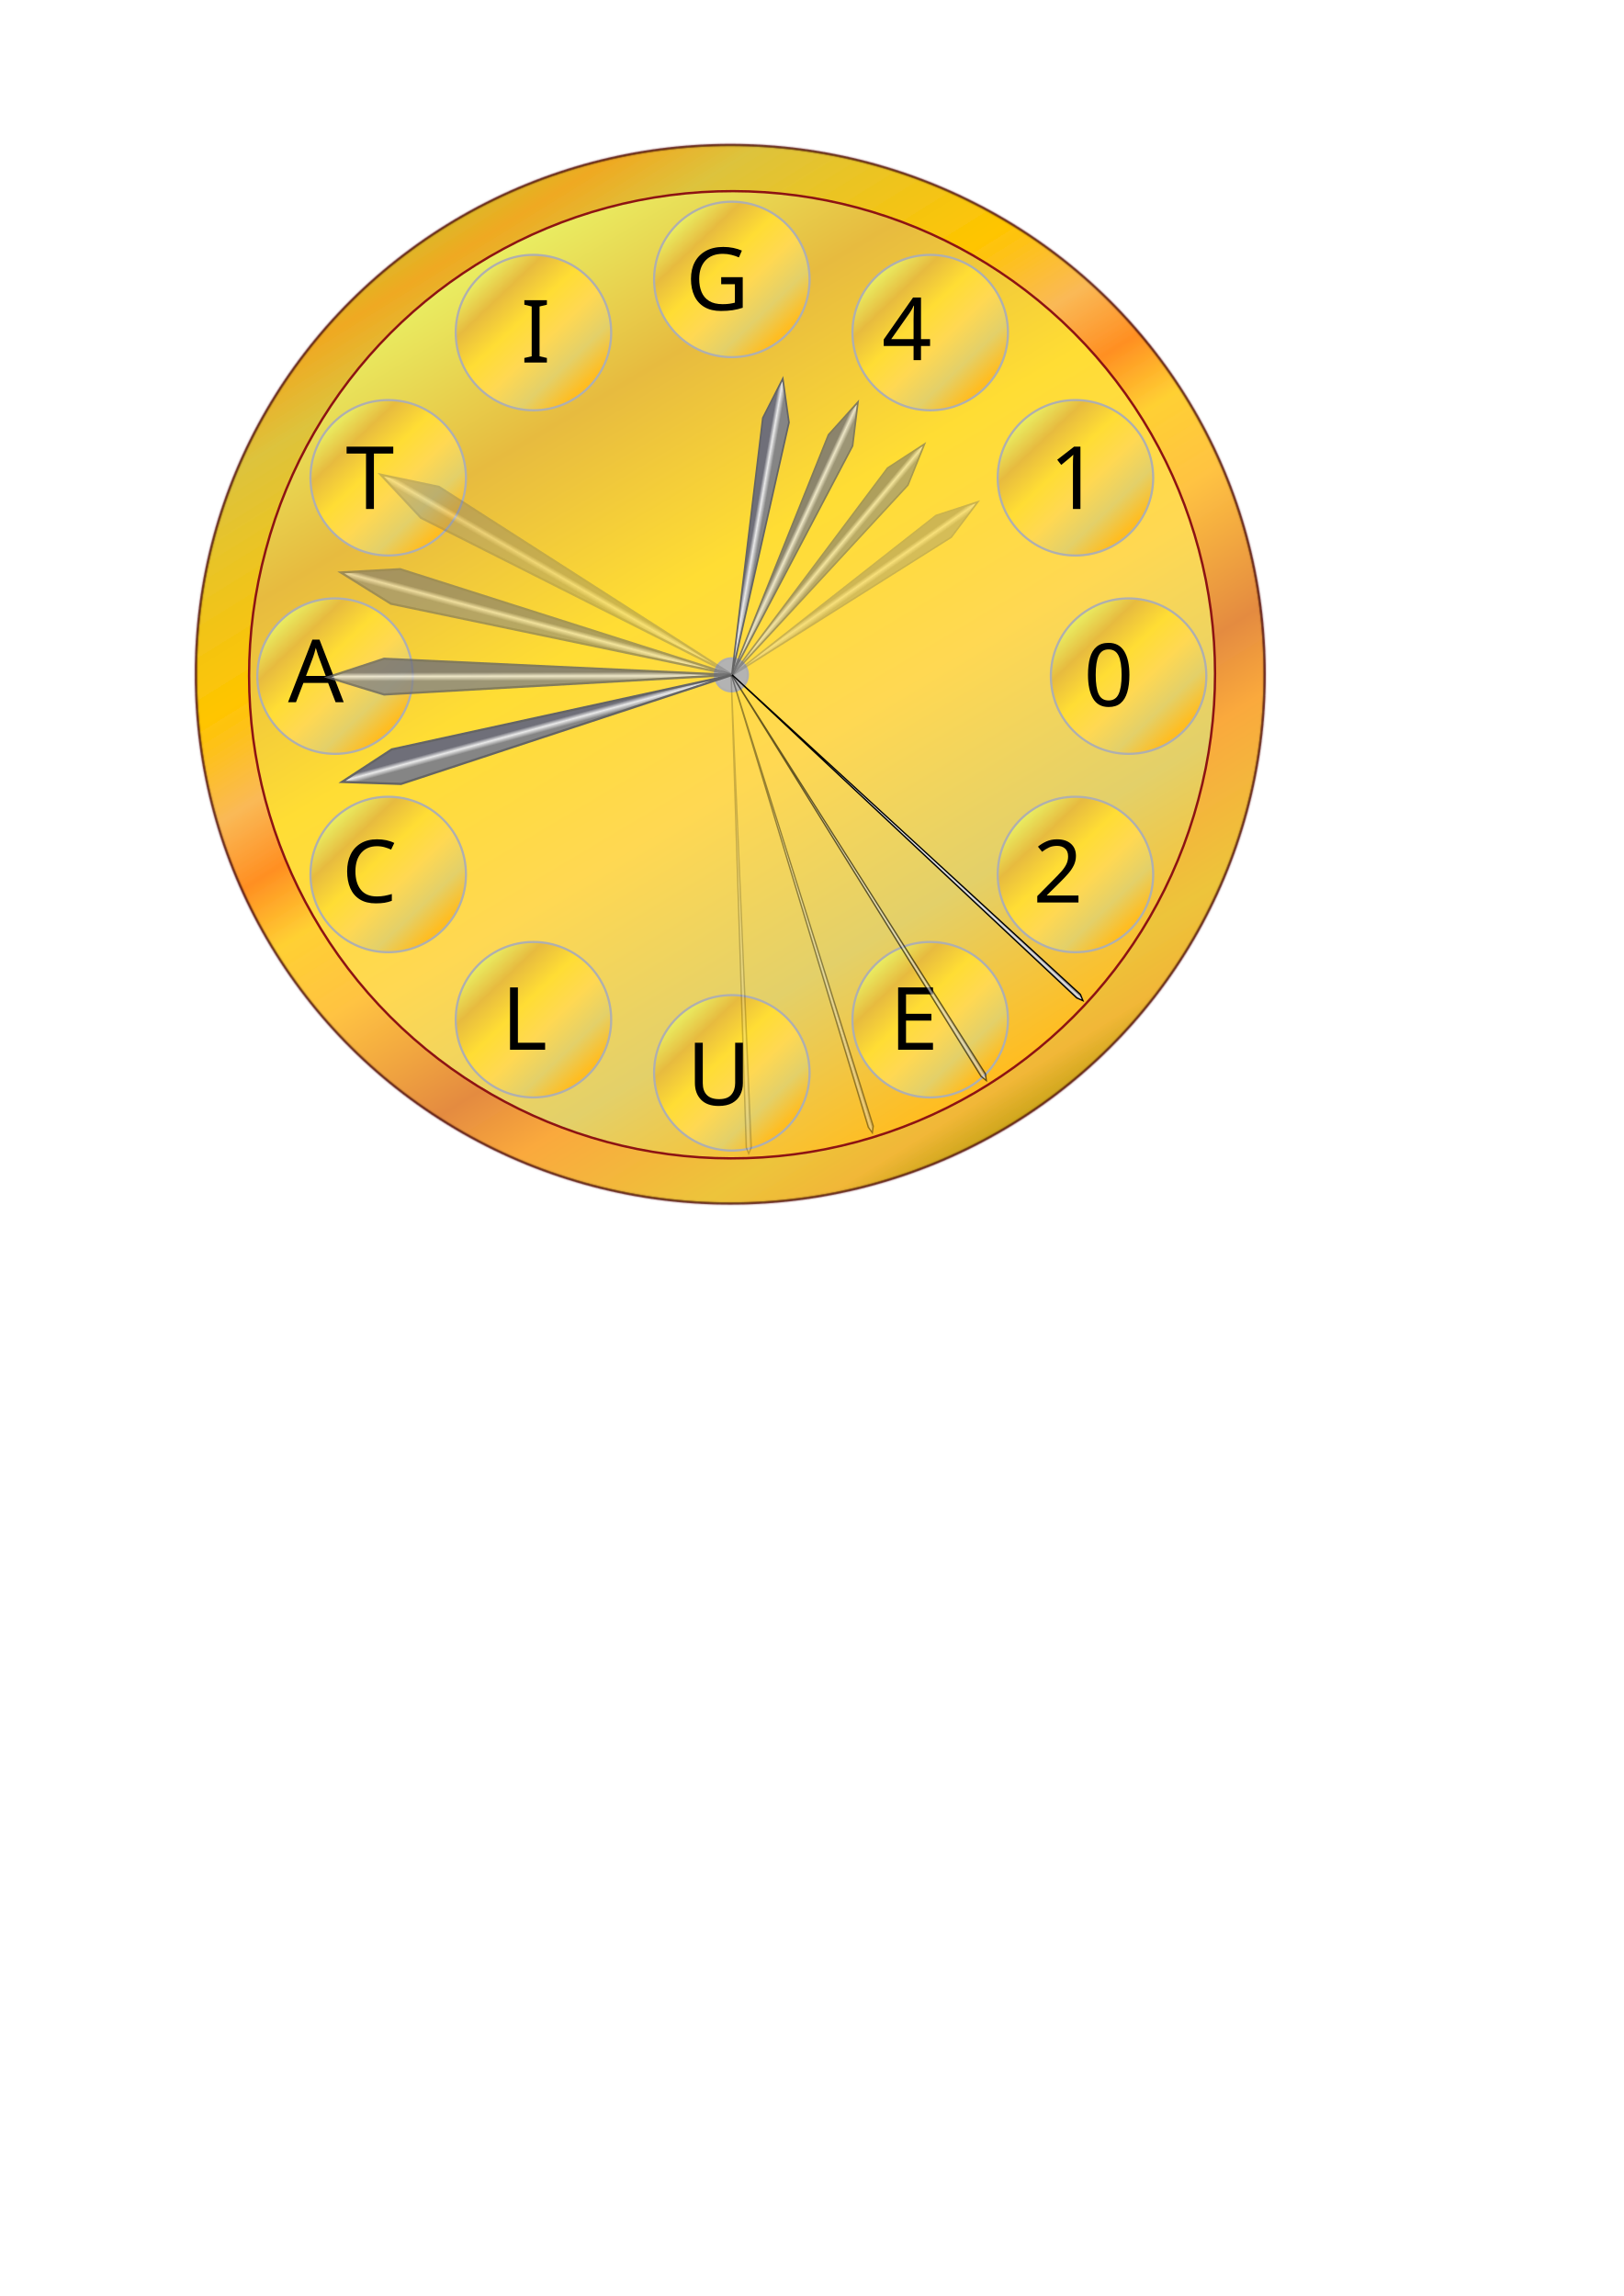
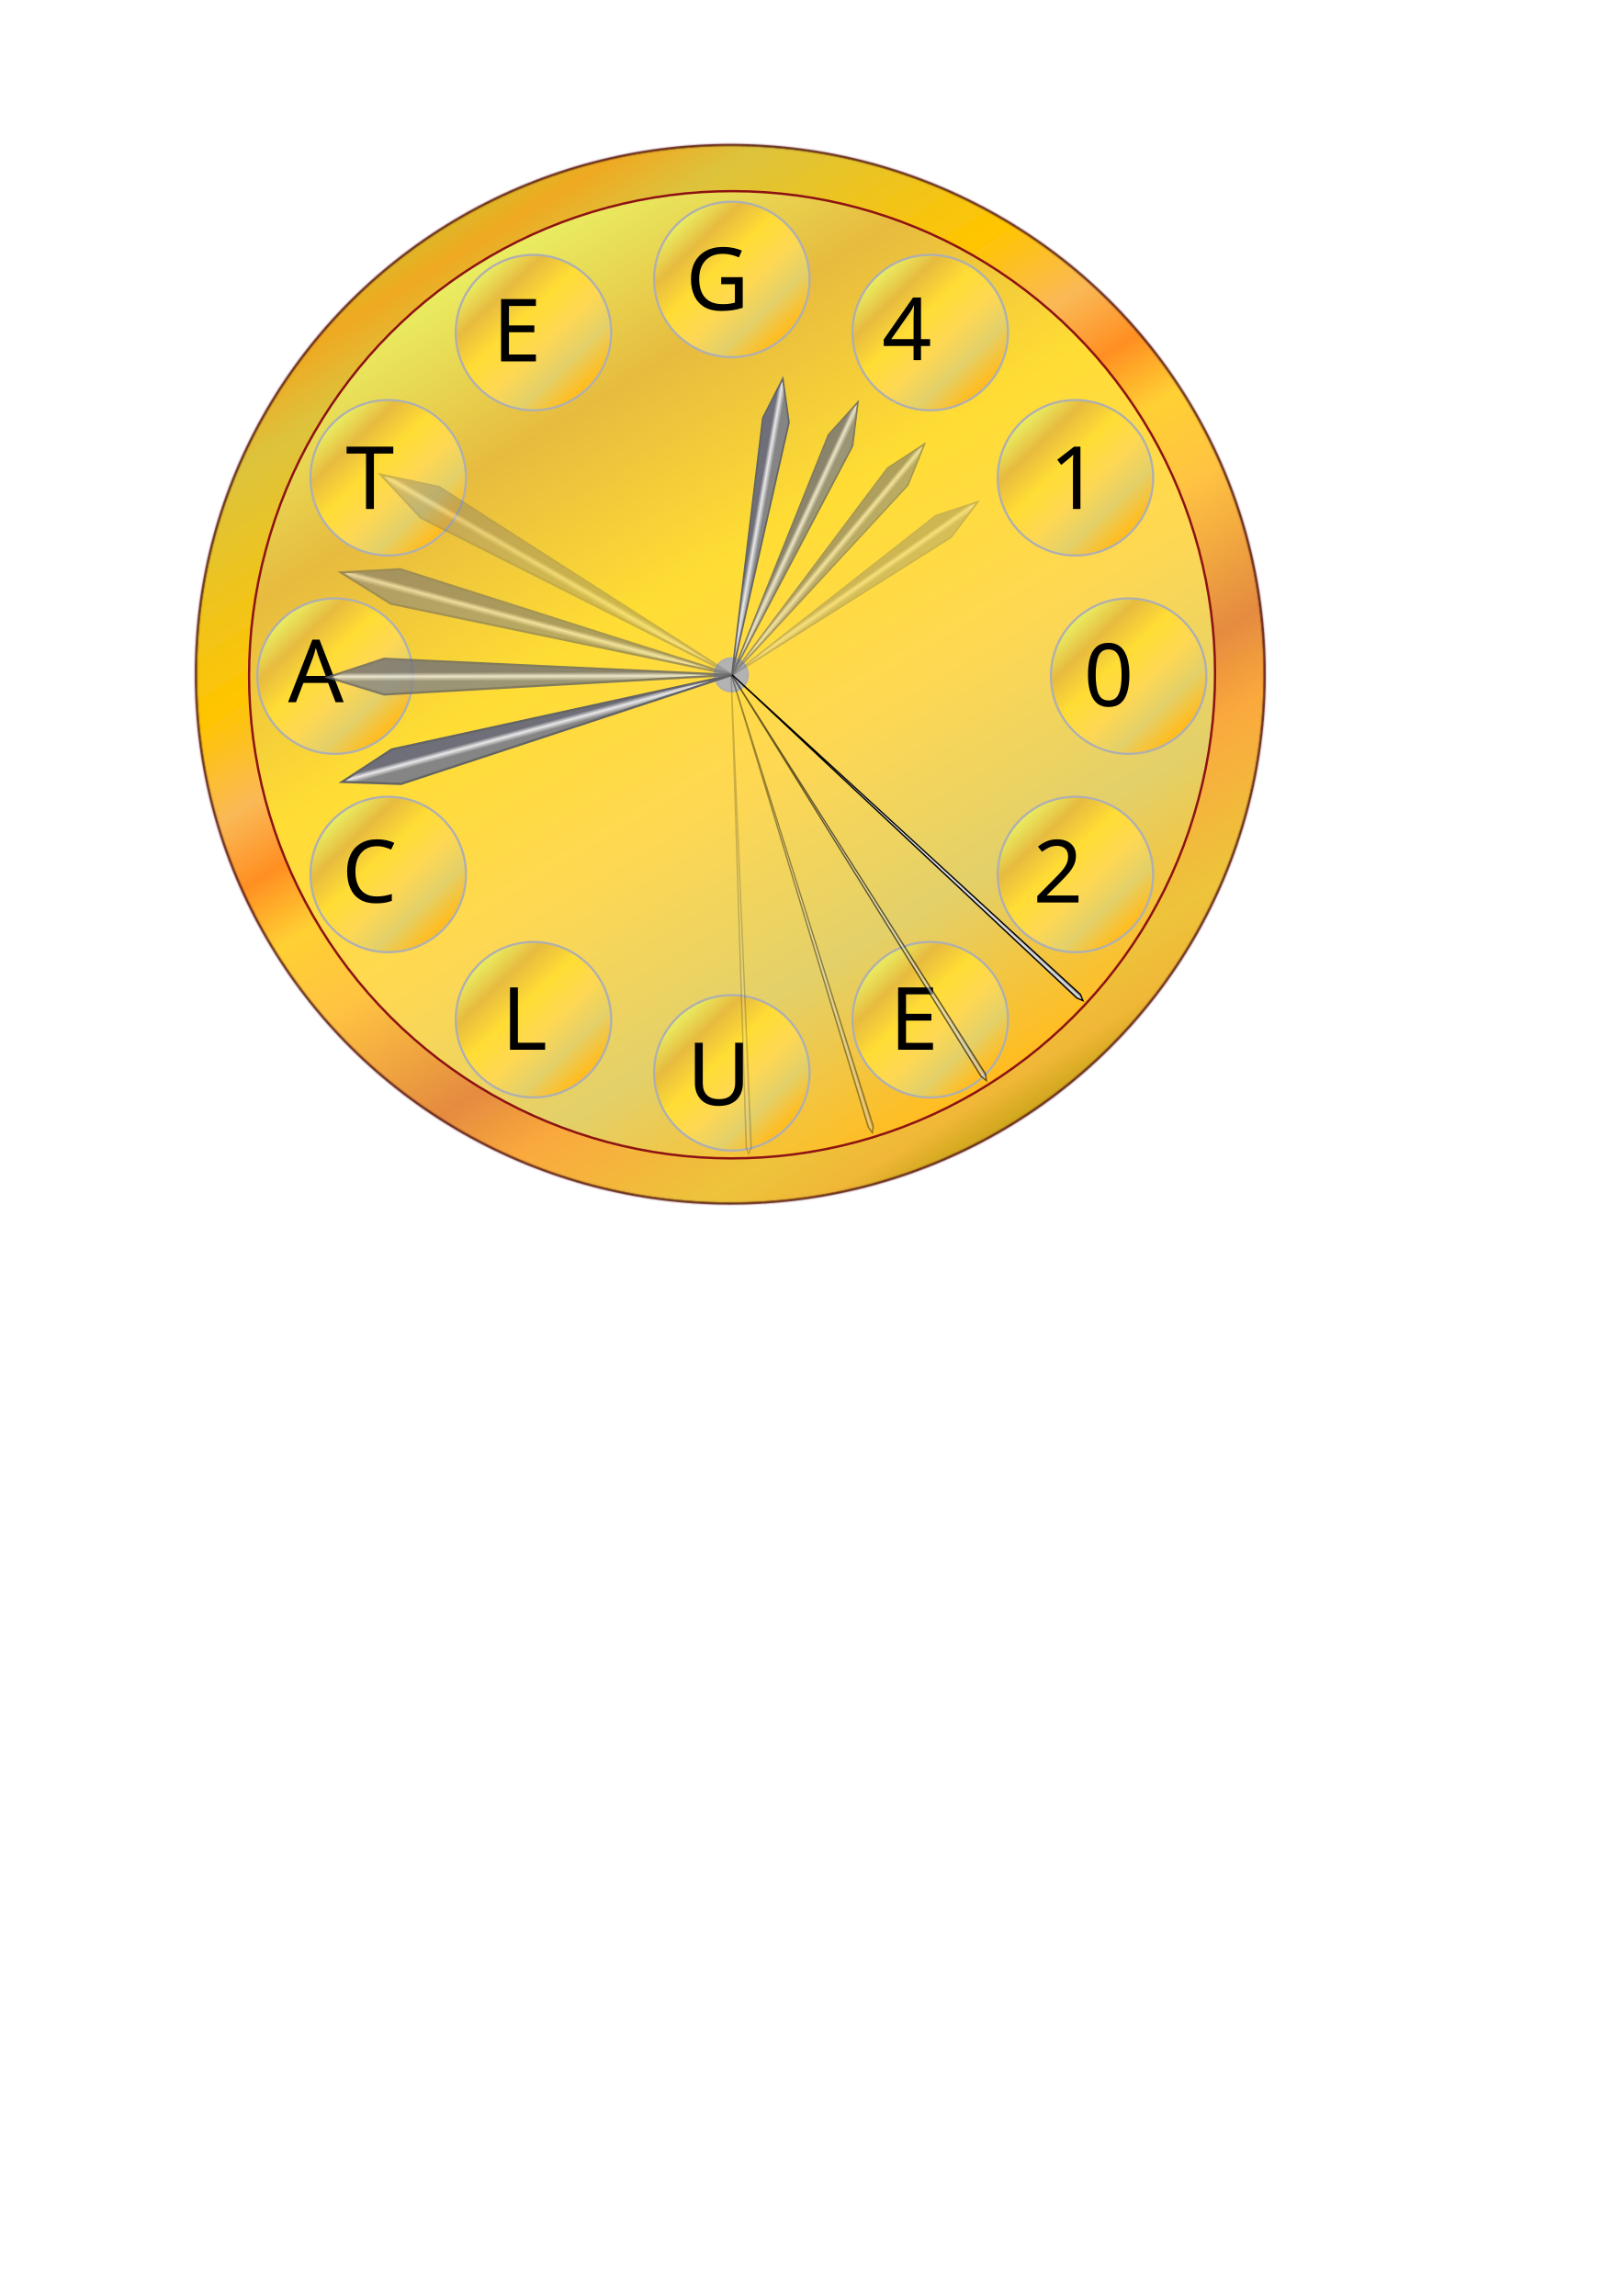
<svg xmlns="http://www.w3.org/2000/svg" xmlns:ns1="http://www.openswatchbook.org/uri/2009/osb" xmlns:xlink="http://www.w3.org/1999/xlink" width="744.094" height="1052.362" id="svg2" version="1.1">
  <defs id="defs4">
    <linearGradient id="linearGradient5671">
      <stop id="stop5673" offset="0" style="stop-color:#858585;stop-opacity:1;" />
      <stop style="stop-color:#e9e9e9;stop-opacity:1;" offset="0.504" id="stop5675" />
      <stop id="stop5677" offset="1" style="stop-color:#6f6f79;stop-opacity:1;" />
    </linearGradient>
    <linearGradient id="linearGradient5546" ns1:paint="solid">
      <stop style="stop-color:#b3b3b3;stop-opacity:1;" offset="0" id="stop5548" />
    </linearGradient>
    <linearGradient id="linearGradient3070">
      <stop id="stop3072" offset="0" style="stop-color:#deb727;stop-opacity:1;" />
      <stop style="stop-color:#efa922;stop-opacity:1;" offset="0.029" id="stop3106" />
      <stop style="stop-color:#ddc33c;stop-opacity:1;" offset="0.092" id="stop3102" />
      <stop style="stop-color:#ffc500;stop-opacity:1;" offset="0.277" id="stop3100" />
      <stop style="stop-color:#fab956;stop-opacity:1;" offset="0.365" id="stop3098" />
      <stop style="stop-color:#ff8f22;stop-opacity:1;" offset="0.43" id="stop3096" />
      <stop style="stop-color:#ffd033;stop-opacity:1;" offset="0.494" id="stop3094" />
      <stop style="stop-color:#ffc342;stop-opacity:1;" offset="0.574" id="stop3092" />
      <stop style="stop-color:#e48b40;stop-opacity:1;" offset="0.708" id="stop3090" />
      <stop style="stop-color:#faa93c;stop-opacity:1;" offset="0.778" id="stop3088" />
      <stop style="stop-color:#edc43b;stop-opacity:1;" offset="0.907" id="stop3086" />
      <stop style="stop-color:#f1b737;stop-opacity:1;" offset="0.963" id="stop3074" />
      <stop id="stop3076" offset="1" style="stop-color:#cca51a;stop-opacity:1;" />
    </linearGradient>
    <linearGradient id="linearGradient3855">
      <stop style="stop-color:#858585;stop-opacity:1;" offset="0" id="stop3857" />
      <stop id="stop3863" offset="0.543" style="stop-color:#e9e9e9;stop-opacity:1;" />
      <stop style="stop-color:#6f6f79;stop-opacity:1;" offset="1" id="stop3859" />
    </linearGradient>
    <linearGradient id="linearGradient3761">
      <stop style="stop-color:#ffbd21;stop-opacity:1;" offset="0" id="stop3763" />
      <stop id="stop3084" offset="0.186" style="stop-color:#e3d069;stop-opacity:1;" />
      <stop id="stop3080" offset="0.399" style="stop-color:#ffd852;stop-opacity:1;" />
      <stop id="stop3078" offset="0.606" style="stop-color:#ffdd34;stop-opacity:1;" />
      <stop id="stop3068" offset="0.818" style="stop-color:#e7bb3f;stop-opacity:1;" />
      <stop style="stop-color:#e9ec61;stop-opacity:1;" offset="1" id="stop3765" />
    </linearGradient>
    <linearGradient xlink:href="#linearGradient3761" id="linearGradient3773" gradientUnits="userSpaceOnUse" x1="214.57" y1="158.937" x2="536.629" y2="473.013" />
    <linearGradient xlink:href="#linearGradient3761" id="linearGradient3899" gradientUnits="userSpaceOnUse" x1="359.906" y1="140.177" x2="312.302" y2="90.261" />
    <linearGradient xlink:href="#linearGradient3761" id="linearGradient3907" gradientUnits="userSpaceOnUse" x1="359.906" y1="140.177" x2="312.302" y2="90.261" />
    <linearGradient xlink:href="#linearGradient3761" id="linearGradient3911" gradientUnits="userSpaceOnUse" x1="359.906" y1="140.177" x2="312.302" y2="90.261" />
    <linearGradient xlink:href="#linearGradient3761" id="linearGradient3915" gradientUnits="userSpaceOnUse" x1="359.906" y1="140.177" x2="312.302" y2="90.261" />
    <linearGradient xlink:href="#linearGradient3761" id="linearGradient3919" gradientUnits="userSpaceOnUse" x1="359.906" y1="140.177" x2="312.302" y2="90.261" />
    <linearGradient xlink:href="#linearGradient3761" id="linearGradient3923" gradientUnits="userSpaceOnUse" x1="359.906" y1="140.177" x2="312.302" y2="90.261" />
    <linearGradient xlink:href="#linearGradient3761" id="linearGradient3927" gradientUnits="userSpaceOnUse" x1="359.906" y1="140.177" x2="312.302" y2="90.261" />
    <linearGradient xlink:href="#linearGradient3761" id="linearGradient3931" gradientUnits="userSpaceOnUse" x1="359.906" y1="140.177" x2="312.302" y2="90.261" />
    <linearGradient xlink:href="#linearGradient3761" id="linearGradient3935" gradientUnits="userSpaceOnUse" x1="359.906" y1="140.177" x2="312.302" y2="90.261" />
    <linearGradient xlink:href="#linearGradient3761" id="linearGradient3939" gradientUnits="userSpaceOnUse" x1="359.906" y1="140.177" x2="312.302" y2="90.261" />
    <linearGradient xlink:href="#linearGradient3761" id="linearGradient3943" gradientUnits="userSpaceOnUse" x1="359.906" y1="140.177" x2="312.302" y2="90.261" />
    <linearGradient xlink:href="#linearGradient3761" id="linearGradient3947" gradientUnits="userSpaceOnUse" x1="359.906" y1="140.177" x2="312.302" y2="90.261" />
    <linearGradient xlink:href="#linearGradient3855" id="linearGradient3108" gradientUnits="userSpaceOnUse" x1="333.04" y1="381.98" x2="494.786" y2="381.98" gradientTransform="translate(2,2)" />
    <linearGradient xlink:href="#linearGradient3855" id="linearGradient3110" gradientUnits="userSpaceOnUse" gradientTransform="matrix(-0.2593603,-0.9769389,0.9679459,-0.26177,123.9173,715.5408)" x1="330.779" y1="149.297" x2="334.764" y2="149.297" />
    <linearGradient xlink:href="#linearGradient3855" id="linearGradient3112" gradientUnits="userSpaceOnUse" gradientTransform="matrix(0.7386834,0.1308572,-0.1291083,0.7356541,128.9073,39.55092)" x1="335.445" y1="148.578" x2="330.582" y2="148.577" />
    <filter id="filter4098">
      <feGaussianBlur stdDeviation="0.453" id="feGaussianBlur4100" />
    </filter>
    <linearGradient xlink:href="#linearGradient3070" id="linearGradient5562" x1="260.52" y1="119.255" x2="502.52" y2="505.084" gradientUnits="userSpaceOnUse" />
    <linearGradient xlink:href="#linearGradient3855" id="linearGradient5570" gradientUnits="userSpaceOnUse" gradientTransform="matrix(0.6796451,0.3175837,-0.3151103,0.6771717,205.8615,-4.657968)" x1="335.445" y1="148.578" x2="330.582" y2="148.577" />
    <linearGradient xlink:href="#linearGradient3855" id="linearGradient5635" gradientUnits="userSpaceOnUse" gradientTransform="matrix(0.00232758,-1.010778,1.002715,-0.00232757,26.01234,646.9174)" x1="330.779" y1="149.297" x2="334.764" y2="149.297" />
    <linearGradient xlink:href="#linearGradient5671" id="linearGradient5669" gradientUnits="userSpaceOnUse" gradientTransform="matrix(0.9659258,0.258819,-0.258819,0.9659258,92.75672,-73.74268)" x1="455.253" y1="421.637" x2="456.629" y2="420.16" />
    <linearGradient xlink:href="#linearGradient5671" id="linearGradient5681" gradientUnits="userSpaceOnUse" gradientTransform="matrix(0.8660254,0.5,-0.5,0.8660254,200.0246,-123.4149)" x1="455.253" y1="421.637" x2="456.629" y2="420.16" />
    <linearGradient xlink:href="#linearGradient5671" id="linearGradient5685" gradientUnits="userSpaceOnUse" gradientTransform="matrix(0.7071068,0.7071068,-0.7071068,0.7071068,316.4936,-143.6316)" x1="455.253" y1="421.637" x2="456.629" y2="420.16" />
    <linearGradient xlink:href="#linearGradient5671" id="linearGradient5689" gradientUnits="userSpaceOnUse" gradientTransform="translate(2,2)" x1="455.253" y1="421.637" x2="456.629" y2="420.16" />
    <linearGradient xlink:href="#linearGradient3855" id="linearGradient5697" gradientUnits="userSpaceOnUse" gradientTransform="matrix(-0.2593603,-0.9769389,0.9679459,-0.26177,123.9173,715.5408)" x1="330.779" y1="149.297" x2="334.764" y2="149.297" />
  </defs>
  <g id="layer1">
    <path d="m 601.429,315.934 a 226.429,226.429 0 1 1 -452.857,0 226.429,226.429 0 1 1 452.857,0 z" id="path3769" style="fill:url(#linearGradient5562);fill-opacity:1;stroke:#570b0b;stroke-width:1;stroke-linecap:butt;stroke-miterlimit:4;stroke-opacity:1;stroke-dasharray:none;filter:url(#filter4098)" transform="matrix(1.081327,0,0,1.069001,-70.83017,-28.6935)" />
    <path style="fill:url(#linearGradient3773);fill-opacity:1;stroke:#8d1313;stroke-opacity:1;stroke-width:1.102;stroke-miterlimit:4;stroke-dasharray:none;stroke-linecap:round;marker-start:none;" id="path3771" d="m 601.429,315.934 a 226.429,226.429 0 1 1 -452.857,0 226.429,226.429 0 1 1 452.857,0 z" transform="matrix(-0.9436632,-0.2528538,0.2528538,-0.9436632,609.4727,702.2299)" />
    <path style="fill:url(#linearGradient3899);fill-opacity:1.0;stroke:#afafaf;stroke-opacity:1" id="path3800" d="m 372.05,115.934 a 35.621,35.621 0 1 1 -71.243,0 35.621,35.621 0 1 1 71.243,0 z" transform="translate(-1.050763,12.14214)" />
    <path transform="matrix(0.9999985,0.00174533,-0.00174533,0.9999985,-91.76164,35.91539)" d="m 372.05,115.934 a 35.621,35.621 0 1 1 -71.243,0 35.621,35.621 0 1 1 71.243,0 z" id="path3905" style="fill:url(#linearGradient3907);fill-opacity:1.0;stroke:#afafaf;stroke-opacity:1" />
    <path style="fill:url(#linearGradient3911);fill-opacity:1.0;stroke:#afafaf;stroke-opacity:1" id="path3909" d="m 372.05,115.934 a 35.621,35.621 0 1 1 -71.243,0 35.621,35.621 0 1 1 71.243,0 z" transform="translate(-158.518,103.0559)" />
    <path transform="translate(-182.8782,193.9696)" d="m 372.05,115.934 a 35.621,35.621 0 1 1 -71.243,0 35.621,35.621 0 1 1 71.243,0 z" id="path3913" style="fill:url(#linearGradient3915);fill-opacity:1.0;stroke:#afafaf;stroke-opacity:1" />
    <path style="fill:url(#linearGradient3919);fill-opacity:1.0;stroke:#afafaf;stroke-opacity:1" id="path3917" d="m 372.05,115.934 a 35.621,35.621 0 1 1 -71.243,0 35.621,35.621 0 1 1 71.243,0 z" transform="translate(-158.518,284.8833)" />
    <path transform="translate(-91.96449,351.4368)" d="m 372.05,115.934 a 35.621,35.621 0 1 1 -71.243,0 35.621,35.621 0 1 1 71.243,0 z" id="path3921" style="fill:url(#linearGradient3923);fill-opacity:1.0;stroke:#afafaf;stroke-opacity:1" />
    <path style="fill:url(#linearGradient3927);fill-opacity:1.0;stroke:#afafaf;stroke-opacity:1" id="path3925" d="m 372.05,115.934 a 35.621,35.621 0 1 1 -71.243,0 35.621,35.621 0 1 1 71.243,0 z" transform="translate(-1.050757,375.7971)" />
    <path transform="translate(89.86297,351.4368)" d="m 372.05,115.934 a 35.621,35.621 0 1 1 -71.243,0 35.621,35.621 0 1 1 71.243,0 z" id="path3929" style="fill:url(#linearGradient3931);fill-opacity:1.0;stroke:#afafaf;stroke-opacity:1" />
    <path style="fill:url(#linearGradient3935);fill-opacity:1.0;stroke:#afafaf;stroke-opacity:1" id="path3933" d="m 372.05,115.934 a 35.621,35.621 0 1 1 -71.243,0 35.621,35.621 0 1 1 71.243,0 z" transform="translate(156.4164,284.8833)" />
    <path transform="translate(180.7767,193.9696)" d="m 372.05,115.934 a 35.621,35.621 0 1 1 -71.243,0 35.621,35.621 0 1 1 71.243,0 z" id="path3937" style="fill:url(#linearGradient3939);fill-opacity:1.0;stroke:#afafaf;stroke-opacity:1" />
    <path style="fill:url(#linearGradient3943);fill-opacity:1.0;stroke:#afafaf;stroke-opacity:1" id="path3941" d="m 372.05,115.934 a 35.621,35.621 0 1 1 -71.243,0 35.621,35.621 0 1 1 71.243,0 z" transform="translate(156.4164,103.0559)" />
    <path transform="translate(89.86298,36.50239)" d="m 372.05,115.934 a 35.621,35.621 0 1 1 -71.243,0 35.621,35.621 0 1 1 71.243,0 z" id="path3945" style="fill:url(#linearGradient3947);fill-opacity:1.0;stroke:#afafaf;stroke-opacity:1" />
    <text xml:space="preserve" style="font-size:40px;font-style:normal;font-variant:normal;font-weight:normal;font-stretch:normal;text-align:start;line-height:125%;letter-spacing:0px;word-spacing:0px;writing-mode:lr-tb;text-anchor:start;fill:#000000;fill-opacity:1;stroke:none;font-family:Michroma;-inkscape-font-specification:Michroma" x="314.218" y="142.134" id="text3027">
      <tspan id="tspan3029" x="314.218" y="142.134">G</tspan>
    </text>
-     <text xml:space="preserve" style="font-size:40px;font-style:normal;font-variant:normal;font-weight:normal;font-stretch:normal;text-align:start;line-height:125%;letter-spacing:0px;word-spacing:0px;writing-mode:lr-tb;text-anchor:start;fill:#000000;fill-opacity:1;stroke:none;font-family:Michroma;-inkscape-font-specification:Michroma" x="238.703" y="166.148" id="text3031">
-       <tspan id="tspan3033" x="238.703" y="166.148">I</tspan>
+     <text xml:space="preserve" style="font-size:40px;font-style:normal;font-variant:normal;font-weight:normal;font-stretch:normal;text-align:start;line-height:125%;letter-spacing:0px;word-spacing:0px;writing-mode:lr-tb;text-anchor:start;fill:#000000;fill-opacity:1;stroke:none;font-family:Michroma;-inkscape-font-specification:Michroma" x="225.754" y="165.643" id="text3031">
+       <tspan id="tspan3277" x="225.754" y="165.643">E</tspan>
    </text>
    <text xml:space="preserve" style="font-size:40px;font-style:normal;font-variant:normal;font-weight:normal;font-stretch:normal;text-align:start;line-height:125%;letter-spacing:0px;word-spacing:0px;writing-mode:lr-tb;text-anchor:start;fill:#000000;fill-opacity:1;stroke:none;font-family:Michroma;-inkscape-font-specification:Michroma" x="158.429" y="233.291" id="text3035">
      <tspan id="tspan3037" x="158.429" y="233.291">T</tspan>
    </text>
    <text xml:space="preserve" style="font-size:40px;font-style:normal;font-variant:normal;font-weight:normal;font-stretch:normal;text-align:start;line-height:125%;letter-spacing:0px;word-spacing:0px;writing-mode:lr-tb;text-anchor:start;fill:#000000;fill-opacity:1;stroke:none;font-family:Michroma;-inkscape-font-specification:Michroma" x="132" y="321.862" id="text3039">
      <tspan id="tspan3041" x="132" y="321.862">A</tspan>
    </text>
    <text xml:space="preserve" style="font-size:40px;font-style:normal;font-variant:normal;font-weight:normal;font-stretch:normal;text-align:start;line-height:125%;letter-spacing:0px;word-spacing:0px;writing-mode:lr-tb;text-anchor:start;fill:#000000;fill-opacity:1;stroke:none;font-family:Michroma;-inkscape-font-specification:Michroma" x="156.643" y="413.648" id="text3043">
      <tspan id="tspan3045" x="156.643" y="413.648">C</tspan>
    </text>
    <text xml:space="preserve" style="font-size:40px;font-style:normal;font-variant:normal;font-weight:normal;font-stretch:normal;text-align:start;line-height:125%;letter-spacing:0px;word-spacing:0px;writing-mode:lr-tb;text-anchor:start;fill:#000000;fill-opacity:1;stroke:none;font-family:Michroma;-inkscape-font-specification:Michroma" x="229.857" y="481.148" id="text3047">
      <tspan id="tspan3049" x="229.857" y="481.148">L</tspan>
    </text>
    <text xml:space="preserve" style="font-size:40px;font-style:normal;font-variant:normal;font-weight:normal;font-stretch:normal;text-align:start;line-height:125%;letter-spacing:0px;word-spacing:0px;writing-mode:lr-tb;text-anchor:start;fill:#000000;fill-opacity:1;stroke:none;font-family:Michroma;-inkscape-font-specification:Michroma" x="314.857" y="506.505" id="text3051">
      <tspan id="tspan3053" x="314.857" y="506.505">U</tspan>
    </text>
    <text xml:space="preserve" style="font-size:40px;font-style:normal;font-variant:normal;font-weight:normal;font-stretch:normal;text-align:start;line-height:125%;letter-spacing:0px;word-spacing:0px;writing-mode:lr-tb;text-anchor:start;fill:#000000;fill-opacity:1;stroke:none;font-family:Michroma;-inkscape-font-specification:Michroma" x="407.714" y="481.148" id="text3055">
      <tspan id="tspan3057" x="407.714" y="481.148">E</tspan>
    </text>
    <text xml:space="preserve" style="font-size:40px;font-style:normal;font-variant:normal;font-weight:normal;font-stretch:normal;text-align:start;line-height:125%;letter-spacing:0px;word-spacing:0px;writing-mode:lr-tb;text-anchor:start;fill:#000000;fill-opacity:1;stroke:none;font-family:Michroma;-inkscape-font-specification:Michroma" x="473.429" y="413.648" id="text3059">
      <tspan id="tspan3061" x="473.429" y="413.648">2</tspan>
    </text>
    <text xml:space="preserve" style="font-size:40px;font-style:normal;font-variant:normal;font-weight:normal;font-stretch:normal;text-align:start;line-height:125%;letter-spacing:0px;word-spacing:0px;writing-mode:lr-tb;text-anchor:start;fill:#000000;fill-opacity:1;stroke:none;font-family:Michroma;-inkscape-font-specification:Michroma" x="496.643" y="323.648" id="text3063">
      <tspan id="tspan3065" x="496.643" y="323.648">0</tspan>
    </text>
    <text xml:space="preserve" style="font-size:40px;font-style:normal;font-variant:normal;font-weight:normal;font-stretch:normal;text-align:start;line-height:125%;letter-spacing:0px;word-spacing:0px;writing-mode:lr-tb;text-anchor:start;fill:#000000;fill-opacity:1;stroke:none;font-family:Michroma;-inkscape-font-specification:Michroma" x="480.929" y="233.291" id="text3067">
      <tspan id="tspan3069" x="480.929" y="233.291">1</tspan>
    </text>
    <text xml:space="preserve" style="font-size:40px;font-style:normal;font-variant:normal;font-weight:normal;font-stretch:normal;text-align:start;line-height:125%;letter-spacing:0px;word-spacing:0px;writing-mode:lr-tb;text-anchor:start;fill:#000000;fill-opacity:1;stroke:none;font-family:Michroma;-inkscape-font-specification:Michroma" x="404.143" y="165.076" id="text3071">
      <tspan id="tspan3073" x="404.143" y="165.076">4</tspan>
    </text>
    <path style="fill:#b3b3b3;stroke:#afafaf;stroke-opacity:1" id="path3077" d="m 335.371,303.334 a 7.576,7.576 0 1 1 -15.152,0 7.576,7.576 0 1 1 15.152,0 z" transform="translate(7.368655,5.979695)" />
  </g>
  <g id="layer2" style="display:inline">
    <path style="fill:url(#linearGradient3112);fill-opacity:1;stroke:#646464;stroke-width:0.749px;stroke-linecap:butt;stroke-linejoin:miter;stroke-opacity:1" d="m 335.397,309.279 14.18,-117.724 9.15,-17.986 2.828,20.067 z" id="path5566" />
  </g>
  <g id="g5564" style="display:inline">
    <path id="path3865" d="m 335.505,309.323 44.166,-110.043 13.494,-15.005 -2.462,20.115 z" style="opacity:0.8;fill:url(#linearGradient5570);fill-opacity:1;stroke:#646464;stroke-width:0.749px;stroke-linecap:butt;stroke-linejoin:miter;stroke-opacity:1;display:inline" />
    <use x="0" y="0" xlink:href="#path3865" id="use5612" transform="matrix(0.9659258,0.258819,-0.258819,0.9659258,91.58313,-76.22488)" width="744.094" height="1052.362" style="opacity:0.7;display:inline" />
    <use x="0" y="0" xlink:href="#use5612" id="use5614" transform="matrix(0.9659258,0.258819,-0.258819,0.9659258,91.58313,-76.22488)" width="744.094" height="1052.362" style="opacity:0.6;display:inline" />
  </g>
  <g id="layer3" style="display:inline">
    <path id="path5695" d="m 335.001,309.505 -151.225,49.807 -27.062,-0.921 22.806,-14.897 z" style="display:inline;opacity:1;fill:url(#linearGradient5697);fill-opacity:1;stroke:#646464;stroke-width:1.007px;stroke-linecap:butt;stroke-linejoin:miter;stroke-opacity:1" />
  </g>
  <g id="g5624" style="display:inline">
    <path style="opacity:0.8;fill:url(#linearGradient5635);fill-opacity:1;stroke:#646464;stroke-width:1.007px;stroke-linecap:butt;stroke-linejoin:miter;stroke-opacity:1" d="m 334.993,309.35 -158.963,8.97 -25.901,-7.894 25.884,-8.487 z" id="path3085" />
    <use x="0" y="0" xlink:href="#path3085" id="use5637" transform="matrix(0.9659258,0.258819,-0.258819,0.9659258,91.51296,-76.31409)" width="744.094" height="1052.362" style="opacity:0.7" />
    <use x="0" y="0" xlink:href="#use5637" id="use5639" transform="matrix(0.9659258,0.258819,-0.258819,0.9659258,91.51296,-76.31409)" width="744.094" height="1052.362" style="opacity:0.6" />
  </g>
  <g id="layer4">
    <path id="path5687" d="m 335.54,309.312 159.585,146.479 1.161,2.857 -2.857,-1.25 z" style="opacity:1;fill:url(#linearGradient5689);fill-opacity:1;stroke:#000000;stroke-width:0.6;stroke-linecap:butt;stroke-linejoin:miter;stroke-miterlimit:4;stroke-opacity:1;stroke-dasharray:none" />
  </g>
  <g id="layer5" style="display:inline">
    <path style="opacity:0.6;fill:url(#linearGradient5669);fill-opacity:1;stroke:#000000;stroke-width:0.6;stroke-linecap:butt;stroke-linejoin:miter;stroke-miterlimit:4;stroke-opacity:1;stroke-dasharray:none" d="m 335.393,309.424 116.236,182.792 0.382,3.06 -2.436,-1.947 z" id="path3869" />
    <path id="path5679" d="m 335.223,309.495 64.965,206.647 -0.423,3.055 -1.849,-2.511 z" style="opacity:0.4;fill:url(#linearGradient5681);fill-opacity:1;stroke:#000000;stroke-width:0.6;stroke-linecap:butt;stroke-linejoin:miter;stroke-miterlimit:4;stroke-opacity:1;stroke-dasharray:none" />
    <path style="opacity:0.2;fill:url(#linearGradient5685);fill-opacity:1;stroke:#000000;stroke-width:0.6;stroke-linecap:butt;stroke-linejoin:miter;stroke-miterlimit:4;stroke-opacity:1;stroke-dasharray:none" d="m 335.04,309.519 9.267,216.42 -1.2,2.841 -1.136,-2.904 z" id="path5683" />
  </g>
</svg>
